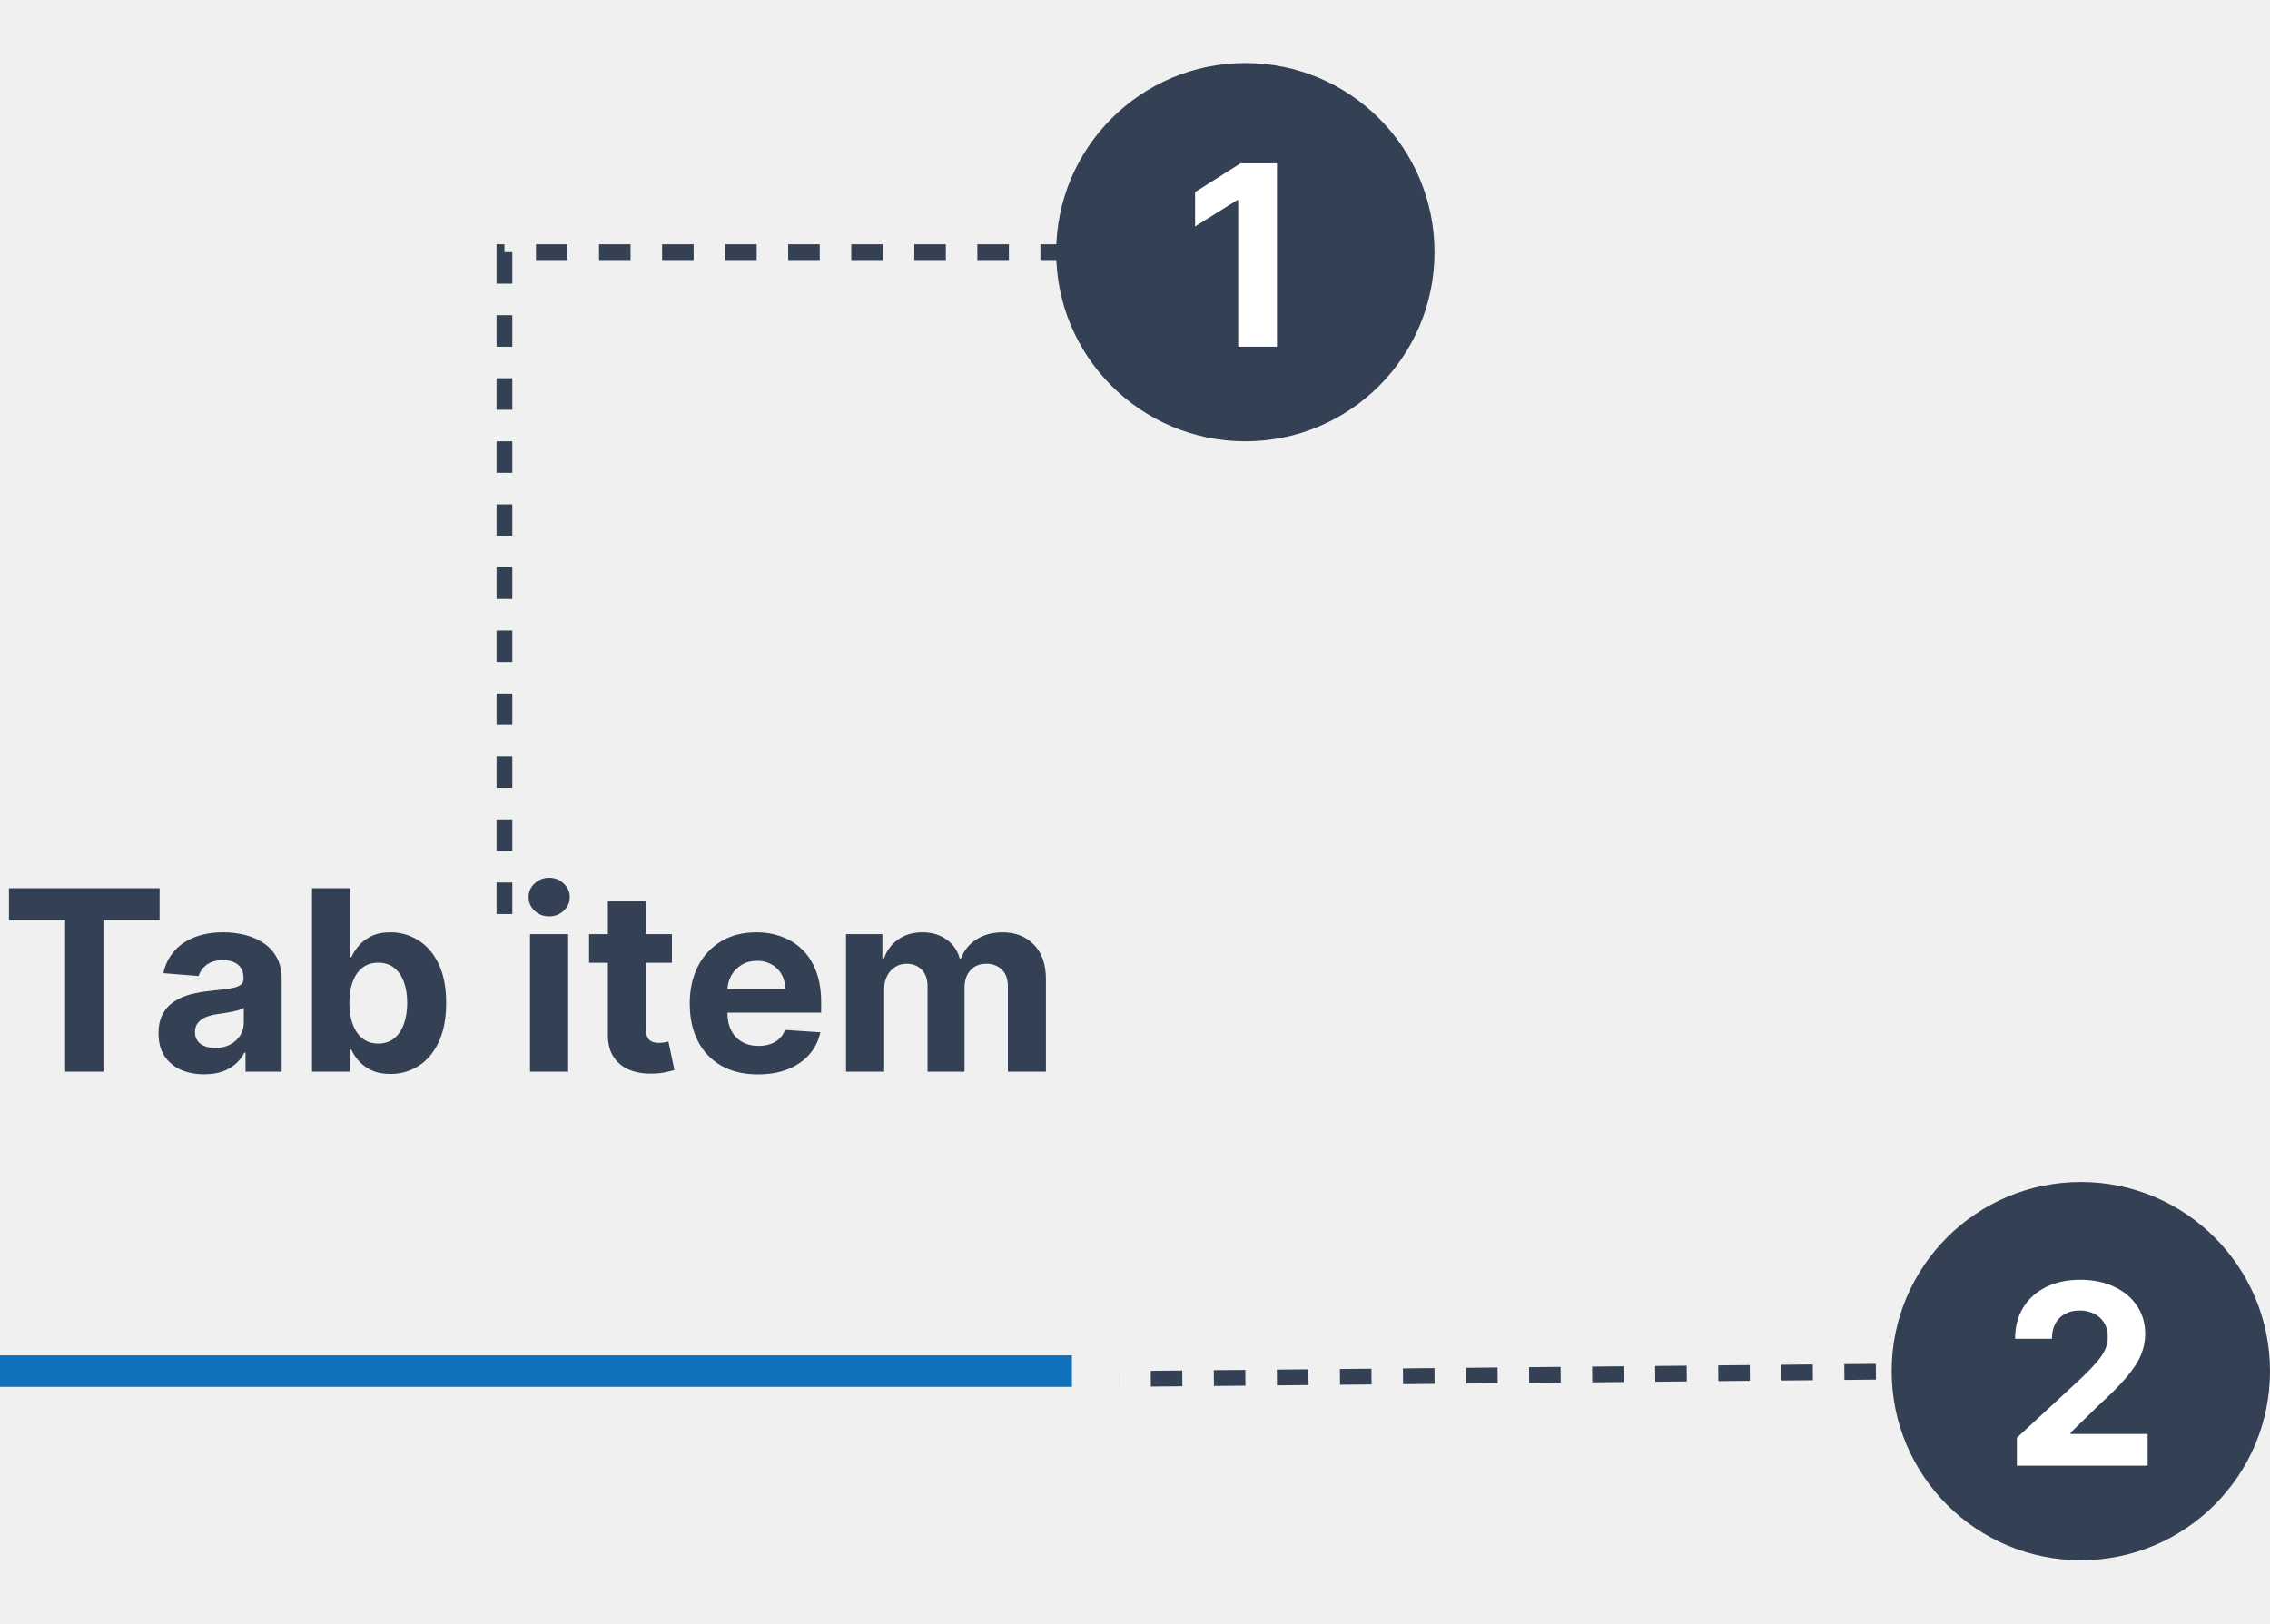
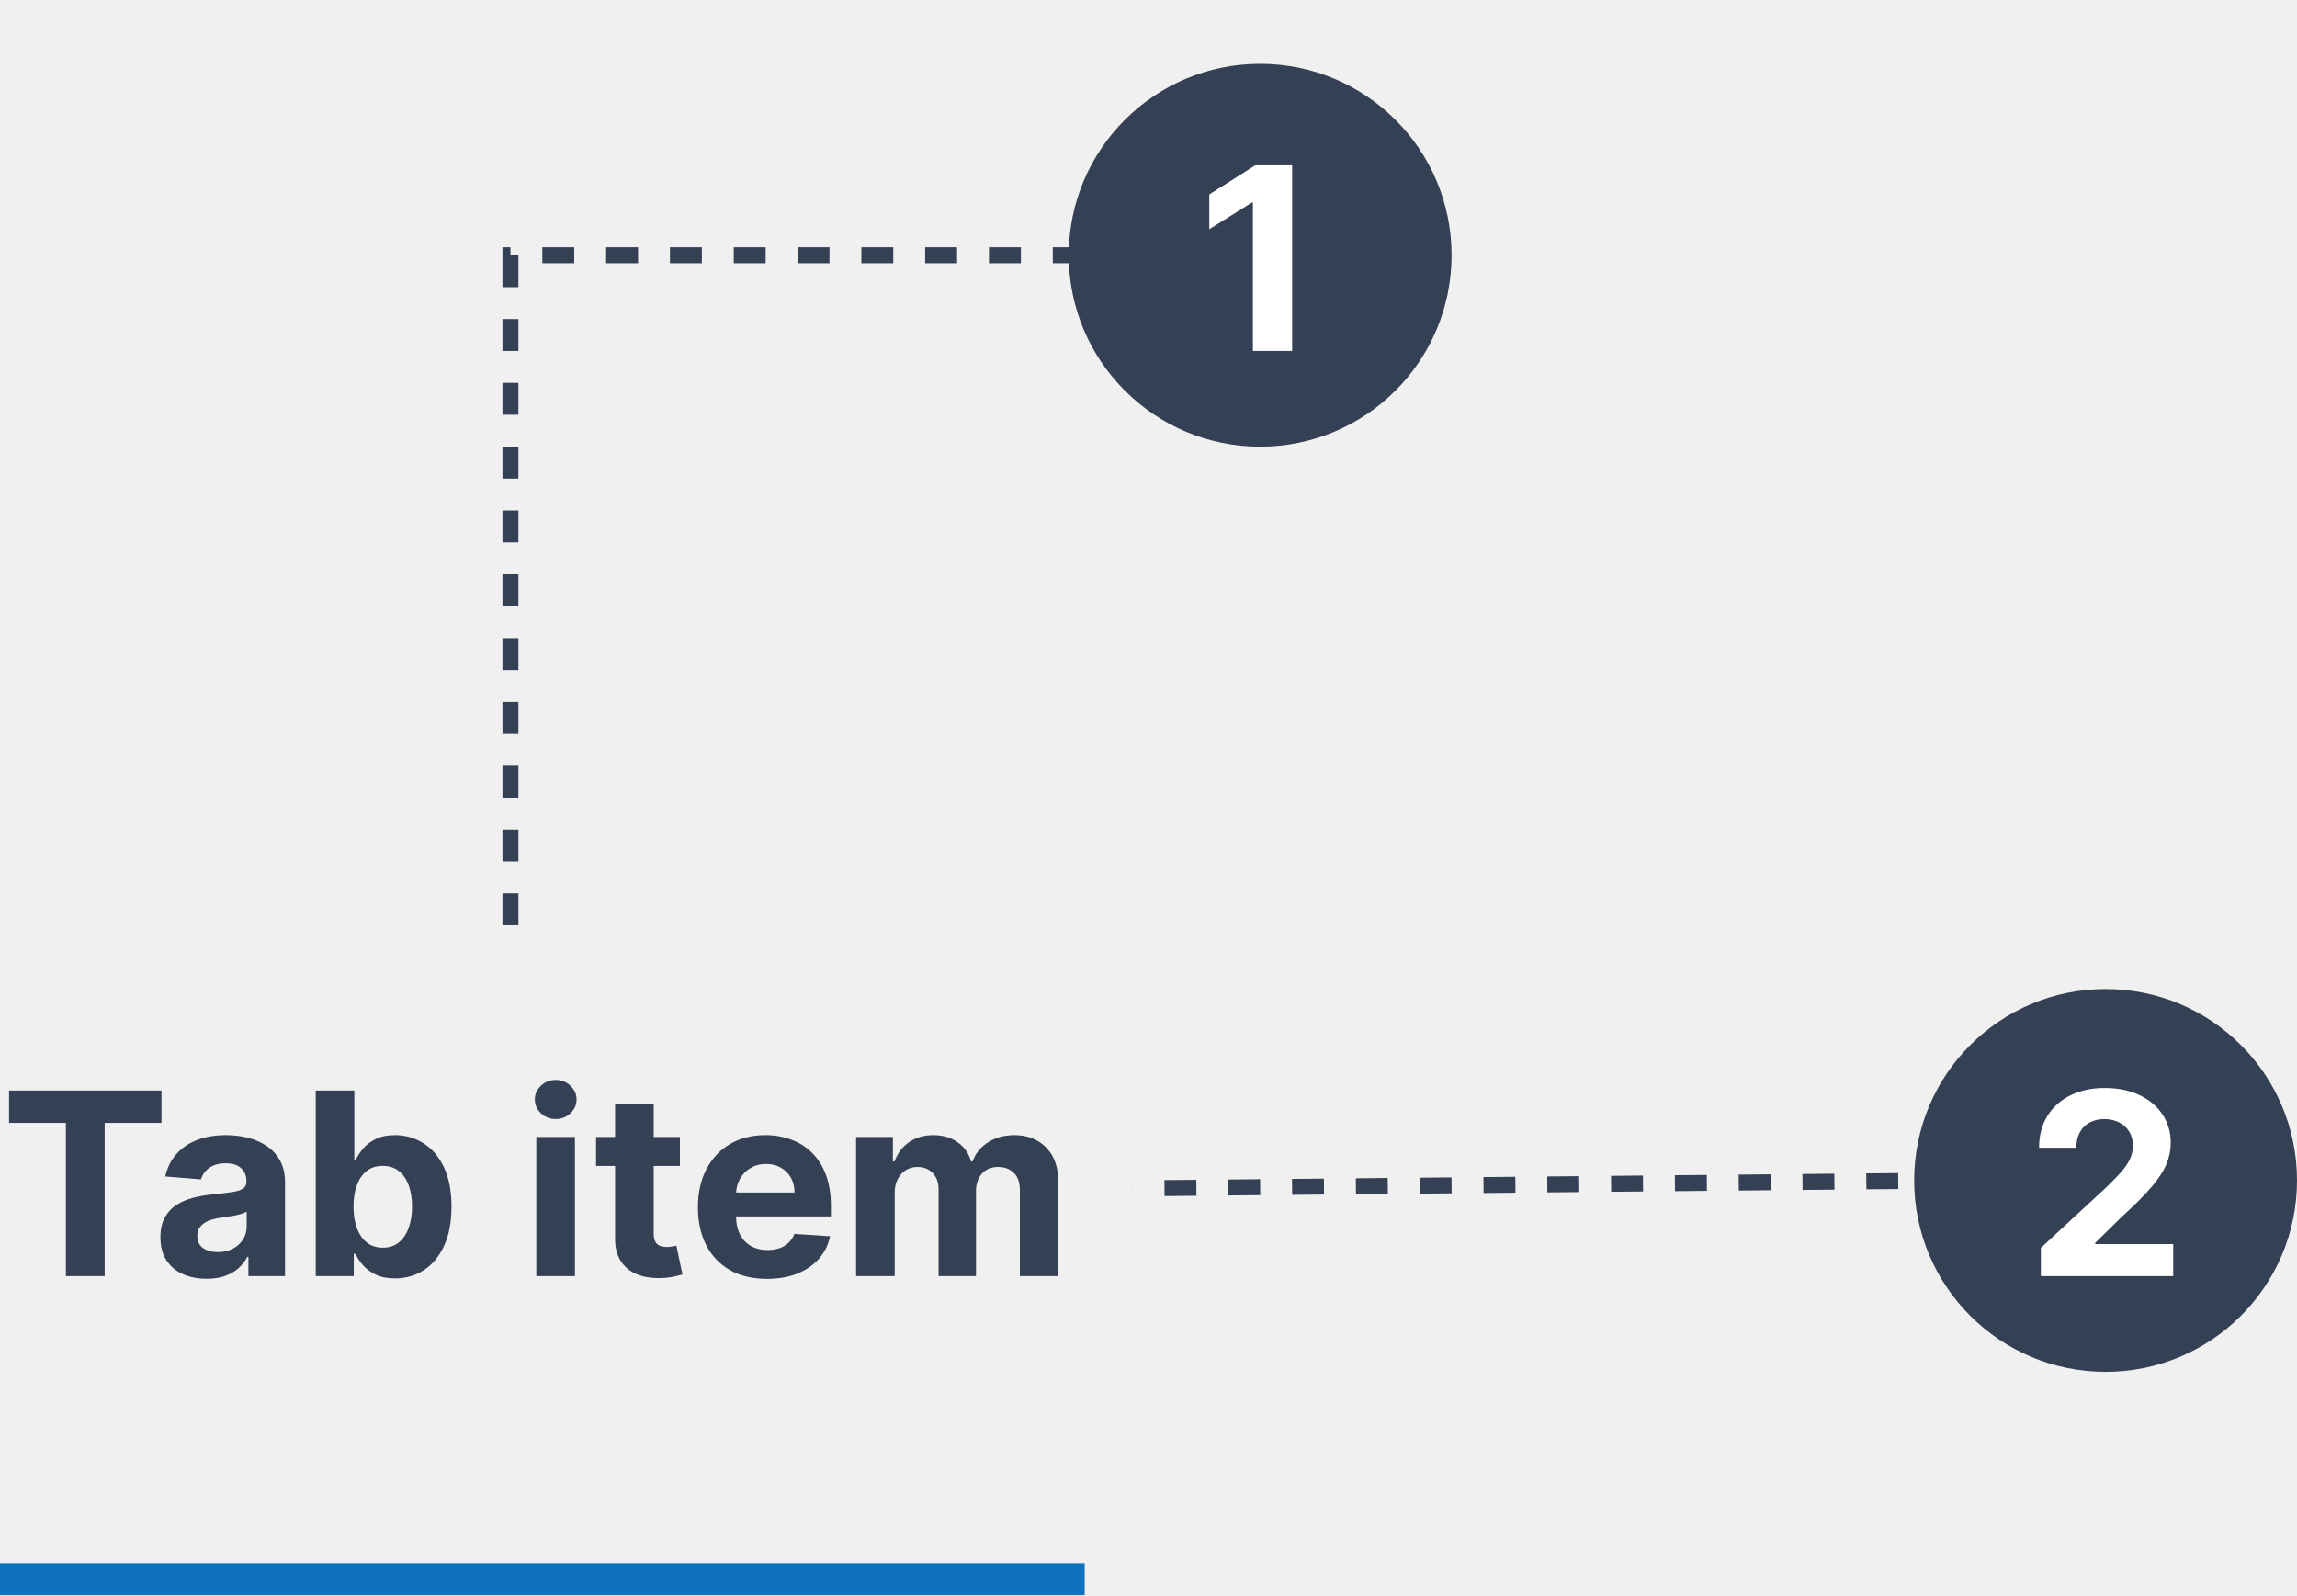
- <svg xmlns="http://www.w3.org/2000/svg" width="144" height="103" viewBox="0 0 144 103" fill="none">
-   <circle cx="132" cy="87" r="12" fill="#344054" />
-   <path d="M127.943 93v-1.773l4.142-3.835c.353-.34.648-.648.887-.92.242-.273.426-.54.551-.801.125-.266.187-.552.187-.859 0-.34-.077-.634-.233-.88a1.526 1.526 0 0 0-.636-.574 1.995 1.995 0 0 0-.915-.205c-.356 0-.667.072-.932.216-.265.144-.469.35-.613.62-.144.269-.216.589-.216.96h-2.335c0-.761.172-1.422.517-1.983.344-.56.827-.994 1.448-1.301.622-.307 1.338-.46 2.148-.46.834 0 1.559.147 2.176.443.622.291 1.104.697 1.449 1.216s.517 1.113.517 1.784c0 .44-.087.873-.261 1.3-.171.429-.476.904-.915 1.427-.439.519-1.059 1.142-1.858 1.87l-1.699 1.664v.08h4.887V93h-8.296Z" fill="#fff" />
-   <path d="m123 87-52 .5" stroke="#344054" stroke-dasharray="2 2" />
+ <svg xmlns="http://www.w3.org/2000/svg" width="144" height="100" viewBox="0 0 144 100" fill="none">
+   <circle cx="132" cy="74" r="12" fill="#344054" />
+   <path d="M127.943 80V78.227L132.085 74.392C132.438 74.051 132.733 73.744 132.972 73.472C133.214 73.199 133.398 72.932 133.523 72.671C133.648 72.405 133.71 72.119 133.71 71.812C133.71 71.472 133.633 71.178 133.477 70.932C133.322 70.682 133.11 70.49 132.841 70.358C132.572 70.222 132.267 70.153 131.926 70.153C131.57 70.153 131.259 70.225 130.994 70.369C130.729 70.513 130.525 70.72 130.381 70.989C130.237 71.258 130.165 71.578 130.165 71.949H127.83C127.83 71.188 128.002 70.526 128.347 69.966C128.691 69.405 129.174 68.972 129.795 68.665C130.417 68.358 131.133 68.204 131.943 68.204C132.777 68.204 133.502 68.352 134.119 68.648C134.741 68.939 135.223 69.345 135.568 69.864C135.913 70.383 136.085 70.977 136.085 71.648C136.085 72.087 135.998 72.521 135.824 72.949C135.653 73.377 135.348 73.852 134.909 74.375C134.47 74.894 133.85 75.517 133.051 76.244L131.352 77.909V77.989H136.239V80H127.943Z" fill="white" />
+   <path d="M123 74L71 74.5" stroke="#344054" stroke-dasharray="2 2" />
  <circle cx="79" cy="16" r="12" fill="#344054" />
-   <path d="M81.006 10.364V22h-2.46v-9.301h-.069l-2.665 1.67v-2.181l2.881-1.824h2.313Z" fill="#fff" />
-   <path d="M76 16H32v42" stroke="#344054" stroke-dasharray="2 2" />
-   <path d="M.568 58.392v-2.028h9.557v2.028H6.562V68H4.131v-9.608H.568Zm12.386 9.773c-.556 0-1.053-.097-1.488-.29a2.397 2.397 0 0 1-1.034-.87c-.25-.386-.375-.867-.375-1.442 0-.485.089-.892.267-1.222.178-.33.42-.595.727-.795a3.51 3.51 0 0 1 1.046-.455 7.969 7.969 0 0 1 1.238-.216 31.4 31.4 0 0 0 1.227-.148c.311-.049.537-.12.677-.216a.475.475 0 0 0 .21-.42v-.034c0-.36-.114-.638-.341-.835-.224-.197-.542-.296-.955-.296-.435 0-.782.097-1.04.29-.257.19-.427.428-.51.716l-2.24-.182a3.05 3.05 0 0 1 .671-1.375c.333-.39.763-.69 1.29-.898.53-.212 1.144-.318 1.84-.318.486 0 .95.057 1.393.17.447.114.843.29 1.187.529.349.239.623.545.824.92.2.372.301.817.301 1.336V68h-2.295v-1.21h-.068c-.14.272-.328.513-.563.721a2.605 2.605 0 0 1-.846.483c-.33.114-.71.17-1.143.17Zm.694-1.67c.356 0 .67-.07.943-.21a1.67 1.67 0 0 0 .642-.58c.155-.243.233-.517.233-.824v-.926c-.076.049-.18.094-.313.136a5.692 5.692 0 0 1-.437.108c-.163.03-.326.059-.489.085l-.443.063a2.991 2.991 0 0 0-.744.199 1.19 1.19 0 0 0-.494.369.9.9 0 0 0-.177.568c0 .33.12.581.358.756.243.17.55.255.92.255ZM19.793 68V56.364h2.42v4.375h.074c.106-.235.26-.474.46-.716.205-.247.47-.451.796-.614.33-.167.738-.25 1.227-.25a3.28 3.28 0 0 1 1.761.5c.538.33.968.828 1.29 1.494.322.663.483 1.495.483 2.495 0 .973-.157 1.795-.472 2.466-.31.666-.735 1.172-1.272 1.517a3.267 3.267 0 0 1-1.796.511c-.47 0-.87-.078-1.199-.233a2.48 2.48 0 0 1-.8-.585 2.976 2.976 0 0 1-.478-.722h-.108V68h-2.386Zm2.369-4.364c0 .52.072.972.216 1.358.144.387.352.688.625.904.273.212.604.318.994.318.394 0 .727-.108 1-.324.273-.22.48-.523.62-.909.143-.39.215-.84.215-1.347 0-.503-.07-.947-.21-1.33-.14-.382-.346-.681-.62-.897-.272-.216-.607-.324-1.005-.324-.394 0-.727.104-1 .313-.269.208-.475.503-.62.886-.143.383-.215.833-.215 1.352ZM33.622 68v-8.727h2.42V68h-2.42Zm1.216-9.852c-.36 0-.669-.12-.926-.358a1.16 1.16 0 0 1-.38-.87c0-.333.126-.619.38-.858.258-.242.566-.363.926-.363.36 0 .667.121.92.364.258.238.387.524.387.857 0 .338-.129.627-.387.87-.253.238-.56.358-.92.358Zm7.786 1.125v1.818h-5.256v-1.818h5.256Zm-4.063-2.091h2.42v8.136c0 .224.035.398.103.523a.564.564 0 0 0 .284.256c.125.049.269.074.432.074.113 0 .227-.01.34-.029l.262-.051.38 1.801a6.777 6.777 0 0 1-.51.13 4.09 4.09 0 0 1-.802.097c-.583.023-1.094-.055-1.534-.233a2.142 2.142 0 0 1-1.017-.83c-.242-.374-.362-.848-.358-1.42v-8.454Zm9.523 10.989c-.898 0-1.67-.182-2.318-.546a3.736 3.736 0 0 1-1.489-1.557c-.349-.674-.523-1.471-.523-2.392 0-.898.175-1.686.523-2.364a3.864 3.864 0 0 1 1.472-1.585c.636-.378 1.382-.568 2.238-.568.576 0 1.112.093 1.608.279.5.181.936.456 1.307.823.375.368.667.83.875 1.387.208.553.313 1.2.313 1.943v.665h-7.37v-1.5h5.091c0-.349-.076-.657-.227-.926a1.627 1.627 0 0 0-.63-.631 1.798 1.798 0 0 0-.927-.233c-.367 0-.693.085-.977.256a1.8 1.8 0 0 0-.66.676c-.159.28-.24.592-.244.937v1.426c0 .432.08.805.239 1.12.163.314.392.556.687.727.296.17.646.256 1.052.256.268 0 .515-.038.738-.114a1.55 1.55 0 0 0 .574-.34c.16-.152.28-.338.364-.558l2.238.148a3.057 3.057 0 0 1-.698 1.41c-.349.397-.8.707-1.353.93-.549.22-1.184.33-1.903.33ZM53.669 68v-8.727h2.307v1.54h.102a2.42 2.42 0 0 1 .91-1.21c.423-.296.931-.444 1.522-.444.598 0 1.108.15 1.528.449.42.295.701.697.841 1.205h.091c.178-.5.5-.9.966-1.2.47-.302 1.025-.454 1.665-.454.814 0 1.475.26 1.983.779.511.515.767 1.246.767 2.193V68h-2.415v-5.392c0-.485-.129-.848-.386-1.091a1.358 1.358 0 0 0-.966-.364c-.44 0-.782.14-1.029.42-.246.277-.369.643-.369 1.097V68H58.84v-5.443c0-.428-.124-.77-.37-1.023-.242-.254-.562-.38-.96-.38-.269 0-.511.068-.727.204-.212.133-.381.32-.506.563a1.788 1.788 0 0 0-.188.84V68h-2.42Z" fill="#344054" />
-   <path fill="#0F71BB" d="M0 86h68v2H0z" />
+   <path d="M81.006 10.364V22H78.546V12.699H78.477L75.812 14.369V12.188L78.693 10.364H81.006Z" fill="white" />
+   <path d="M76 16H32V58" stroke="#344054" stroke-dasharray="2 2" />
+   <path d="M0.568 70.392V68.364H10.125V70.392H6.562V80H4.131V70.392H0.568ZM12.954 80.165C12.398 80.165 11.902 80.068 11.466 79.875C11.03 79.678 10.686 79.388 10.432 79.006C10.182 78.619 10.057 78.138 10.057 77.562C10.057 77.078 10.146 76.671 10.324 76.341C10.502 76.011 10.744 75.746 11.051 75.546C11.358 75.345 11.706 75.193 12.097 75.091C12.491 74.989 12.903 74.917 13.335 74.875C13.843 74.822 14.252 74.773 14.562 74.727C14.873 74.678 15.098 74.606 15.239 74.511C15.379 74.417 15.449 74.276 15.449 74.091V74.057C15.449 73.697 15.335 73.419 15.108 73.222C14.884 73.025 14.566 72.926 14.153 72.926C13.718 72.926 13.371 73.023 13.114 73.216C12.856 73.405 12.686 73.644 12.602 73.932L10.364 73.75C10.477 73.22 10.701 72.761 11.034 72.375C11.367 71.985 11.797 71.686 12.324 71.477C12.854 71.265 13.468 71.159 14.165 71.159C14.65 71.159 15.114 71.216 15.557 71.329C16.004 71.443 16.4 71.619 16.744 71.858C17.093 72.097 17.367 72.403 17.568 72.778C17.769 73.15 17.869 73.595 17.869 74.114V80H15.574V78.79H15.506C15.366 79.062 15.178 79.303 14.943 79.511C14.708 79.716 14.426 79.877 14.097 79.994C13.767 80.108 13.386 80.165 12.954 80.165ZM13.648 78.494C14.004 78.494 14.318 78.424 14.591 78.284C14.864 78.14 15.078 77.947 15.233 77.704C15.388 77.462 15.466 77.188 15.466 76.881V75.954C15.39 76.004 15.286 76.049 15.153 76.091C15.025 76.129 14.879 76.165 14.716 76.199C14.553 76.229 14.39 76.258 14.227 76.284C14.064 76.307 13.917 76.328 13.784 76.347C13.5 76.388 13.252 76.454 13.04 76.546C12.828 76.636 12.663 76.76 12.546 76.915C12.428 77.066 12.369 77.256 12.369 77.483C12.369 77.812 12.489 78.064 12.727 78.239C12.97 78.409 13.277 78.494 13.648 78.494ZM19.793 80V68.364H22.213V72.739H22.287C22.393 72.504 22.546 72.265 22.747 72.023C22.952 71.776 23.217 71.572 23.543 71.409C23.872 71.242 24.281 71.159 24.77 71.159C25.406 71.159 25.993 71.326 26.531 71.659C27.069 71.989 27.499 72.487 27.821 73.153C28.143 73.816 28.304 74.648 28.304 75.648C28.304 76.621 28.147 77.443 27.832 78.114C27.522 78.78 27.098 79.286 26.56 79.631C26.026 79.972 25.427 80.142 24.764 80.142C24.294 80.142 23.895 80.064 23.565 79.909C23.24 79.754 22.973 79.559 22.764 79.324C22.556 79.085 22.397 78.845 22.287 78.602H22.179V80H19.793ZM22.162 75.636C22.162 76.155 22.234 76.608 22.378 76.994C22.522 77.381 22.73 77.682 23.003 77.898C23.276 78.11 23.607 78.216 23.997 78.216C24.391 78.216 24.724 78.108 24.997 77.892C25.27 77.672 25.476 77.369 25.616 76.983C25.76 76.593 25.832 76.144 25.832 75.636C25.832 75.133 25.762 74.689 25.622 74.307C25.482 73.924 25.276 73.625 25.003 73.409C24.73 73.193 24.395 73.085 23.997 73.085C23.603 73.085 23.27 73.189 22.997 73.398C22.728 73.606 22.522 73.901 22.378 74.284C22.234 74.667 22.162 75.117 22.162 75.636ZM33.622 80V71.273H36.043V80H33.622ZM34.838 70.148C34.478 70.148 34.169 70.028 33.912 69.79C33.658 69.547 33.531 69.258 33.531 68.921C33.531 68.587 33.658 68.301 33.912 68.062C34.169 67.82 34.478 67.699 34.838 67.699C35.198 67.699 35.505 67.82 35.758 68.062C36.016 68.301 36.145 68.587 36.145 68.921C36.145 69.258 36.016 69.547 35.758 69.79C35.505 70.028 35.198 70.148 34.838 70.148ZM42.624 71.273V73.091H37.368V71.273H42.624ZM38.561 69.182H40.981V77.318C40.981 77.542 41.016 77.716 41.084 77.841C41.152 77.962 41.247 78.047 41.368 78.097C41.493 78.146 41.637 78.171 41.8 78.171C41.913 78.171 42.027 78.161 42.141 78.142C42.254 78.119 42.341 78.102 42.402 78.091L42.783 79.892C42.661 79.93 42.491 79.974 42.271 80.023C42.052 80.076 41.785 80.108 41.47 80.119C40.887 80.142 40.376 80.064 39.936 79.886C39.501 79.708 39.161 79.432 38.919 79.057C38.677 78.682 38.557 78.208 38.561 77.636V69.182ZM48.084 80.171C47.186 80.171 46.413 79.989 45.766 79.625C45.122 79.258 44.626 78.739 44.277 78.068C43.928 77.394 43.754 76.597 43.754 75.676C43.754 74.778 43.928 73.99 44.277 73.312C44.626 72.635 45.116 72.106 45.749 71.727C46.385 71.349 47.131 71.159 47.987 71.159C48.563 71.159 49.099 71.252 49.595 71.438C50.095 71.619 50.531 71.894 50.902 72.261C51.277 72.629 51.569 73.091 51.777 73.648C51.985 74.201 52.09 74.849 52.09 75.591V76.256H44.72V74.756H49.811C49.811 74.407 49.735 74.099 49.584 73.829C49.432 73.561 49.222 73.35 48.953 73.199C48.688 73.044 48.379 72.966 48.027 72.966C47.66 72.966 47.334 73.051 47.05 73.222C46.769 73.388 46.55 73.614 46.391 73.898C46.231 74.178 46.15 74.49 46.146 74.835V76.261C46.146 76.693 46.226 77.066 46.385 77.381C46.548 77.695 46.777 77.938 47.072 78.108C47.368 78.278 47.718 78.364 48.124 78.364C48.392 78.364 48.639 78.326 48.862 78.25C49.086 78.174 49.277 78.061 49.436 77.909C49.595 77.758 49.716 77.572 49.8 77.352L52.038 77.5C51.925 78.038 51.692 78.508 51.34 78.909C50.991 79.307 50.54 79.617 49.987 79.841C49.438 80.061 48.803 80.171 48.084 80.171ZM53.669 80V71.273H55.976V72.812H56.078C56.26 72.301 56.563 71.898 56.987 71.602C57.411 71.307 57.919 71.159 58.51 71.159C59.108 71.159 59.618 71.309 60.038 71.608C60.459 71.903 60.739 72.305 60.879 72.812H60.97C61.148 72.312 61.47 71.913 61.936 71.614C62.406 71.311 62.961 71.159 63.601 71.159C64.415 71.159 65.076 71.419 65.584 71.938C66.095 72.453 66.351 73.184 66.351 74.131V80H63.936V74.608C63.936 74.123 63.807 73.76 63.55 73.517C63.292 73.275 62.97 73.153 62.584 73.153C62.144 73.153 61.802 73.294 61.555 73.574C61.309 73.85 61.186 74.216 61.186 74.671V80H58.84V74.557C58.84 74.129 58.716 73.788 58.47 73.534C58.228 73.28 57.908 73.153 57.51 73.153C57.241 73.153 56.999 73.222 56.783 73.358C56.571 73.49 56.402 73.678 56.277 73.921C56.152 74.159 56.09 74.439 56.09 74.761V80H53.669Z" fill="#344054" />
+   <rect y="98" width="68" height="2" fill="#0F71BB" />
</svg>
